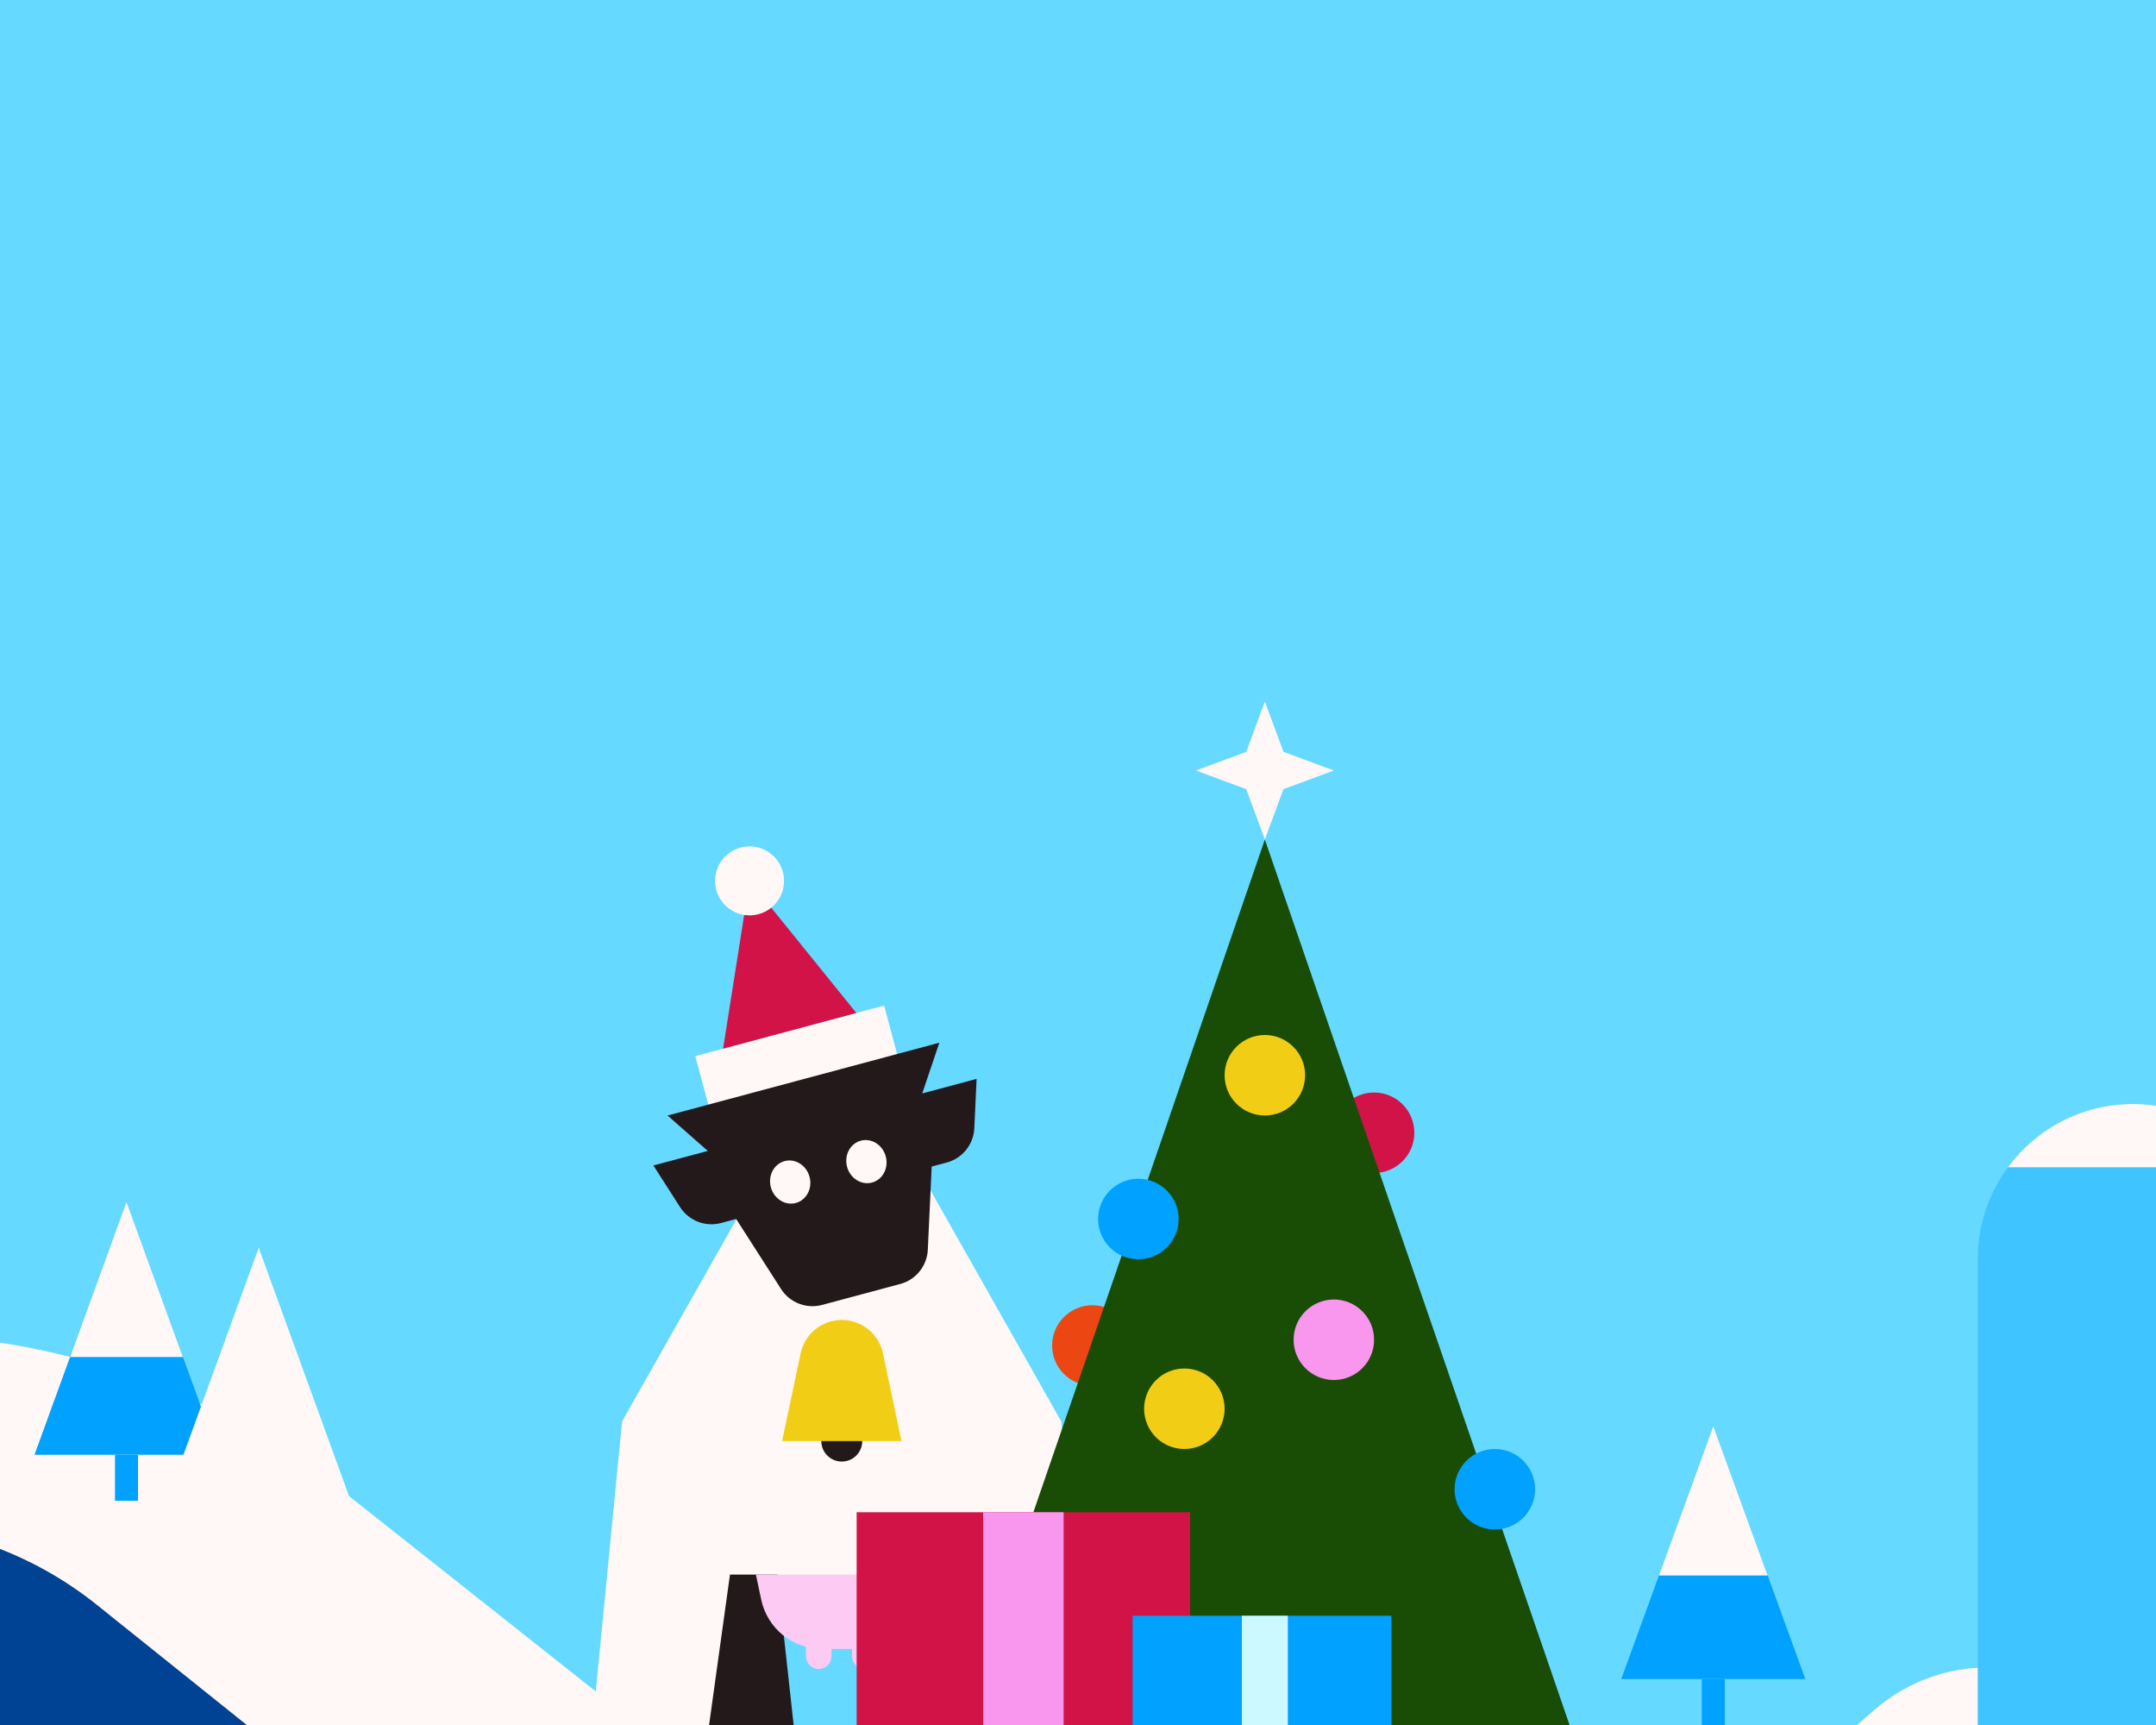
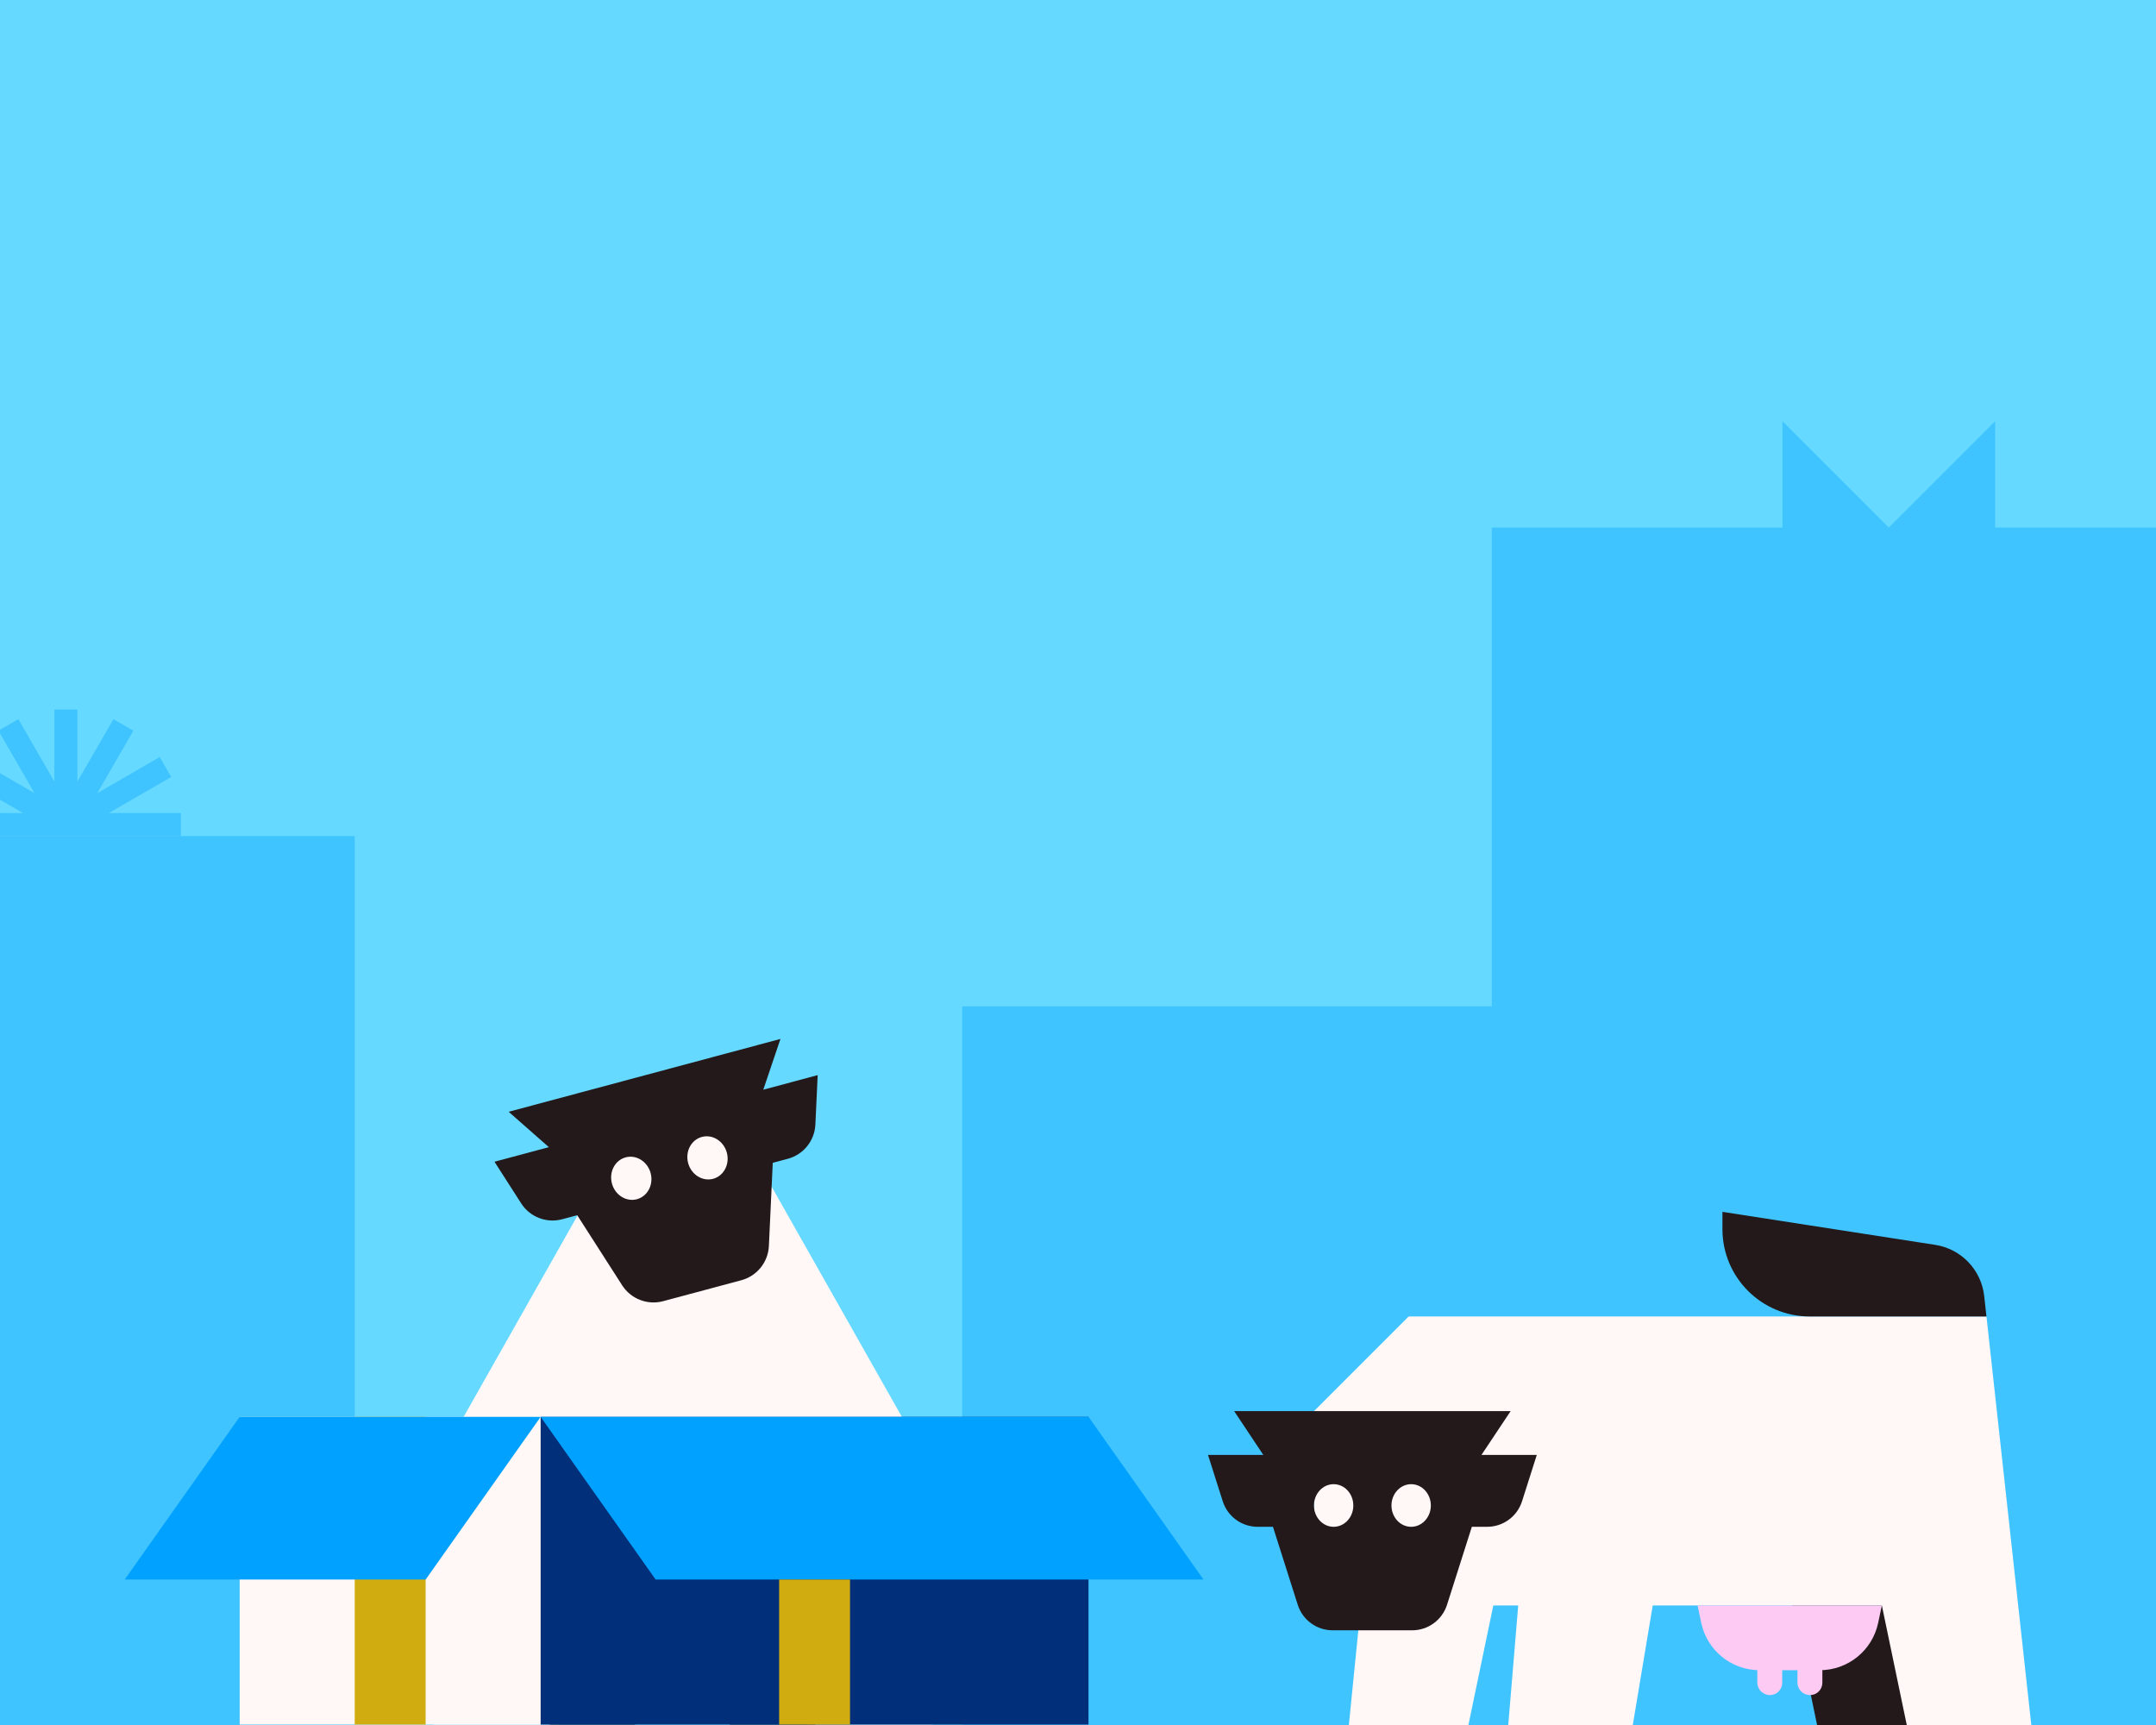
- <svg xmlns="http://www.w3.org/2000/svg" fill="none" viewBox="0 0 375 300">
+ <svg xmlns="http://www.w3.org/2000/svg" width="375" height="300" fill="none" viewBox="0 0 375 300">
  <g clip-path="url(#a)">
-     <path fill="#65D9FF" d="M0 0h375v300H0z" />
-     <path fill="#FFF8F7" d="M326.034 297.362A30 30 0 0 1 345.719 290H370v10h-47l3.034-2.638Z" />
-     <path fill="#3FC4FF" d="M344 219c0-14.912 12.088-27 27-27s27 12.088 27 27v81h-54v-81Z" />
-     <path fill="#FFF8F7" d="M392.75 203h-43.501c4.916-6.672 12.828-11 21.751-11 8.923 0 16.835 4.328 21.75 11ZM-479 232h459.475c28.899 0 56.953 9.763 79.624 27.709L111 300h-590v-68Z" />
-     <path fill="#004293" d="M-326 265h302.7a64.188 64.188 0 0 1 40.138 14.098l26.127 20.937H-326V265Z" />
-     <path fill="#00A1FF" d="m298 248-16 44h32l-16-44Z" />
-     <path fill="#FFF8F7" d="m298 248-9.455 26h18.91L298 248Z" />
-     <path fill="#00A1FF" d="M300 292h-4v8h4z" />
-     <path fill="#FFF8F7" d="m153.78 174.875-32.841 8.8 2.329 8.693 32.841-8.8z" />
-     <path fill="#D11347" d="m148.951 176.17-18.58-22.975-4.603 29.186 23.183-6.211Z" />
-     <circle cx="6" cy="6" r="6" fill="#FFF8F7" transform="scale(-1 1) rotate(15 -621.216 -438.324)" />
-     <path fill="#FFF8F7" d="M132.971 199.31h25.923v12.421h-25.923z" />
-     <path fill="#FFF8F7" d="m189.791 300.576-5.2-53.368-29.24-51.674H137.44l-29.241 51.674L103 300.576h21.698l10.848-19.269h21.698l10.849 19.269h21.698Z" />
-     <path fill="#23191A" d="M157.511 273.839h8.204l3.715 26.733h-14.852l2.933-26.733Zm-22.34 0h-8.204l-3.715 26.733h14.852l-2.933-26.733Z" />
-     <circle cx="146.416" cy="250.623" r="3.561" fill="#23191A" />
-     <path fill="#F2CD16" d="M139.255 235.363a7.32 7.32 0 0 1 14.322 0l3.224 15.261h-20.77l3.224-15.261Z" />
-     <path fill="#FCCAF2" d="M131.471 273.826h29.843l-.928 4.377a10.818 10.818 0 0 1-10.582 8.573h-6.822a10.818 10.818 0 0 1-10.582-8.573l-.929-4.377Z" />
-     <rect width="4.451" height="8.011" x="148.189" y="282.265" fill="#FCCAF2" rx="2.225" />
-     <rect width="4.451" height="8.011" x="140.179" y="282.265" fill="#FCCAF2" rx="2.225" />
-     <path fill="#23191A" fill-rule="evenodd" d="M142.997 226.942a6.485 6.485 0 0 1-7.139-2.755l-7.816-12.193-2.609.699a6.484 6.484 0 0 1-7.139-2.754l-4.645-7.246 9.46-2.534-6.996-6.154 47.273-12.667-2.982 8.827 9.46-2.534-.4 8.597a6.483 6.483 0 0 1-4.805 5.954l-2.61.7-.672 14.468a6.483 6.483 0 0 1-4.805 5.954l-13.575 3.638Zm-8.921-20.468c.539 2.011 2.483 3.238 4.342 2.74 1.859-.498 2.929-2.532 2.39-4.543-.538-2.011-2.482-3.238-4.341-2.74-1.859.499-2.929 2.533-2.391 4.543Zm19.988-5.355c.539 2.011-.532 4.045-2.391 4.543-1.859.498-3.802-.728-4.341-2.739-.539-2.011.531-4.045 2.39-4.543 1.859-.498 3.803.728 4.342 2.739Z" clip-rule="evenodd" />
-     <circle cx="239" cy="197" r="7" fill="#D11347" />
-     <circle cx="190" cy="234" r="7" fill="#EC4612" />
-     <path fill="#194D05" d="m167 300 53-154 53 154H167Z" />
-     <circle cx="232" cy="233" r="7" fill="#F996EE" transform="rotate(180 232 233)" />
-     <circle cx="206" cy="245" r="7" fill="#F2CD16" />
-     <circle cx="198" cy="212" r="7" fill="#00A1FF" />
-     <circle cx="220" cy="187" r="7" fill="#F2CD16" />
-     <circle cx="260" cy="259" r="7" fill="#00A1FF" />
-     <path fill="#FFF8F7" d="m220 146 3.241-8.759L232 134l-8.759-3.241L220 122l-3.241 8.759L208 134l8.759 3.241L220 146Z" />
-     <path fill="#D11347" d="M149 263h58v37h-58z" />
-     <path fill="#00A1FF" d="M197 281h45v19h-45z" />
-     <path fill="#CCF8FF" d="M216 281h8v19h-8z" />
-     <path fill="#F996EE" d="M171 263h14v37h-14z" />
-     <path fill="#00A1FF" d="M22 209 6 253h32l-16-44Z" />
-     <path fill="#FFF8F7" d="m22 209-9.818 27h19.636L22 209Zm23 8-16 44h32l-16-44Z" />
-     <path fill="#00A1FF" d="M24 253h-4v8h4z" />
+     <path fill="#65d9ff" d="M0 0h375v300H0z" />
+     <path fill="#3fc4ff" d="M-144.611 145.396H61.697v157.038h-206.308zm311.972 29.631h92.114V300h-92.114zm92.114-83.277h156.476V300H259.475zm50.56-18.493 18.493 18.493h-18.493zm18.493 18.493 18.493-18.493v18.492z" />
+     <path fill="#23191a" d="M316.052 299.997h21.661l-2.282-20.794H311.72z" />
+     <path fill="#fff8f7" d="m245.008 228.953-16.462 16.462v28.159l8.664.433L234.611 300h20.794l4.332-20.794h4.332L262.336 300h21.661l3.466-20.794h39.855L331.65 300h21.661l-7.798-71.047z" />
+     <path fill="#23191a" fill-rule="evenodd" d="M231.801 283.533a6.37 6.37 0 0 1-6.076-4.432l-4.317-13.57h-2.655a6.37 6.37 0 0 1-6.075-4.433l-2.565-8.063h9.622l-5.075-7.624h48.09l-5.076 7.624h9.623l-2.566 8.063a6.37 6.37 0 0 1-6.075 4.433h-2.654l-4.318 13.57a6.37 6.37 0 0 1-6.075 4.432zm-3.262-21.708c0 2.047 1.533 3.706 3.424 3.706s3.424-1.659 3.424-3.706-1.533-3.707-3.424-3.707-3.424 1.66-3.424 3.707m20.332 0c0 2.047-1.533 3.706-3.424 3.706s-3.424-1.659-3.424-3.706 1.533-3.707 3.424-3.707 3.424 1.66 3.424 3.707" clip-rule="evenodd" />
+     <path fill="#23191a" d="m299.588 210.756 37.016 5.742a10.13 10.13 0 0 1 8.514 8.901l.389 3.552h-30.73c-8.389 0-15.189-6.801-15.189-15.189z" />
+     <path fill="#fccaf2" d="M327.318 279.205H295.26l.641 3.036a10.37 10.37 0 0 0 10.147 8.227h10.482a10.37 10.37 0 0 0 10.146-8.227z" />
+     <path fill="#fccaf2" d="M305.655 289.6h4.333v3.051a2.14 2.14 0 0 1-2.147 2.146 2.19 2.19 0 0 1-2.186-2.185zm6.98 0h4.333v3.051a2.14 2.14 0 0 1-2.147 2.146 2.19 2.19 0 0 1-2.186-2.185z" />
+     <path fill="#fff8f7" d="M105.33 198.658h25.923v12.421H105.33z" />
+     <path fill="#fff8f7" d="m162.149 299.924-5.2-53.368-29.24-51.674h-17.911l-29.24 51.674-5.2 53.368h21.698l10.849-19.27h21.697l10.849 19.27z" />
+     <path fill="#23191a" d="M129.869 273.187h8.205l3.714 26.733h-14.851zm-22.34 0h-8.204L95.61 299.92h14.852z" />
+     <path fill="#fccaf2" d="M103.83 273.174h29.843l-.929 4.377a10.82 10.82 0 0 1-10.582 8.572h-6.822a10.82 10.82 0 0 1-10.582-8.572z" />
+     <rect width="4.451" height="8.011" x="120.548" y="281.613" fill="#fccaf2" rx="2.225" />
+     <rect width="4.451" height="8.011" x="112.537" y="281.613" fill="#fccaf2" rx="2.225" />
+     <path fill="#23191a" fill-rule="evenodd" d="M115.356 226.289a6.48 6.48 0 0 1-7.139-2.754l-7.817-12.193-2.609.699a6.485 6.485 0 0 1-7.139-2.755l-4.644-7.245 9.46-2.535-6.997-6.153 47.274-12.667-2.983 8.827 9.46-2.535-.4 8.597a6.48 6.48 0 0 1-4.805 5.955l-2.609.699-.673 14.468a6.48 6.48 0 0 1-4.805 5.955zm-8.921-20.467c.539 2.011 2.482 3.237 4.341 2.739s2.93-2.532 2.391-4.543-2.483-3.237-4.342-2.739-2.929 2.532-2.39 4.543m19.987-5.355c.539 2.01-.531 4.044-2.39 4.543-1.859.498-3.803-.729-4.342-2.74s.531-4.045 2.39-4.543 3.803.729 4.342 2.74" clip-rule="evenodd" />
+     <path fill="#fff8f7" d="M41.689 246.41h52.347v53.514H41.689z" />
+     <path fill="#012f7a" d="M94.036 246.41h95.291v53.514H94.036z" />
+     <path fill="#00a1ff" d="m189.328 246.41 20 28.292h-95.292l-20-28.292z" />
+     <path fill="#d0ac10" d="M135.515 274.702h12.332v25.222h-12.332zM61.697 246.41h12.332v53.514H61.697z" />
+     <path fill="#00a1ff" d="m94.036 246.41-20 28.292H21.689l20-28.292z" />
+     <path fill="#3fc4ff" d="m19.73 125.076-6.269 10.856v-12.536h-4v12.535l-6.267-10.855-3.464 2 6.267 10.856-10.856-6.267-2 3.463 10.855 6.268H-8.539v4h40v-4H18.926l10.856-6.268-2-3.463-10.857 6.267 6.269-10.856z" />
  </g>
  <defs>
    <clipPath id="a">
      <path fill="#fff" d="M0 0h375v300H0z" />
    </clipPath>
  </defs>
</svg>
